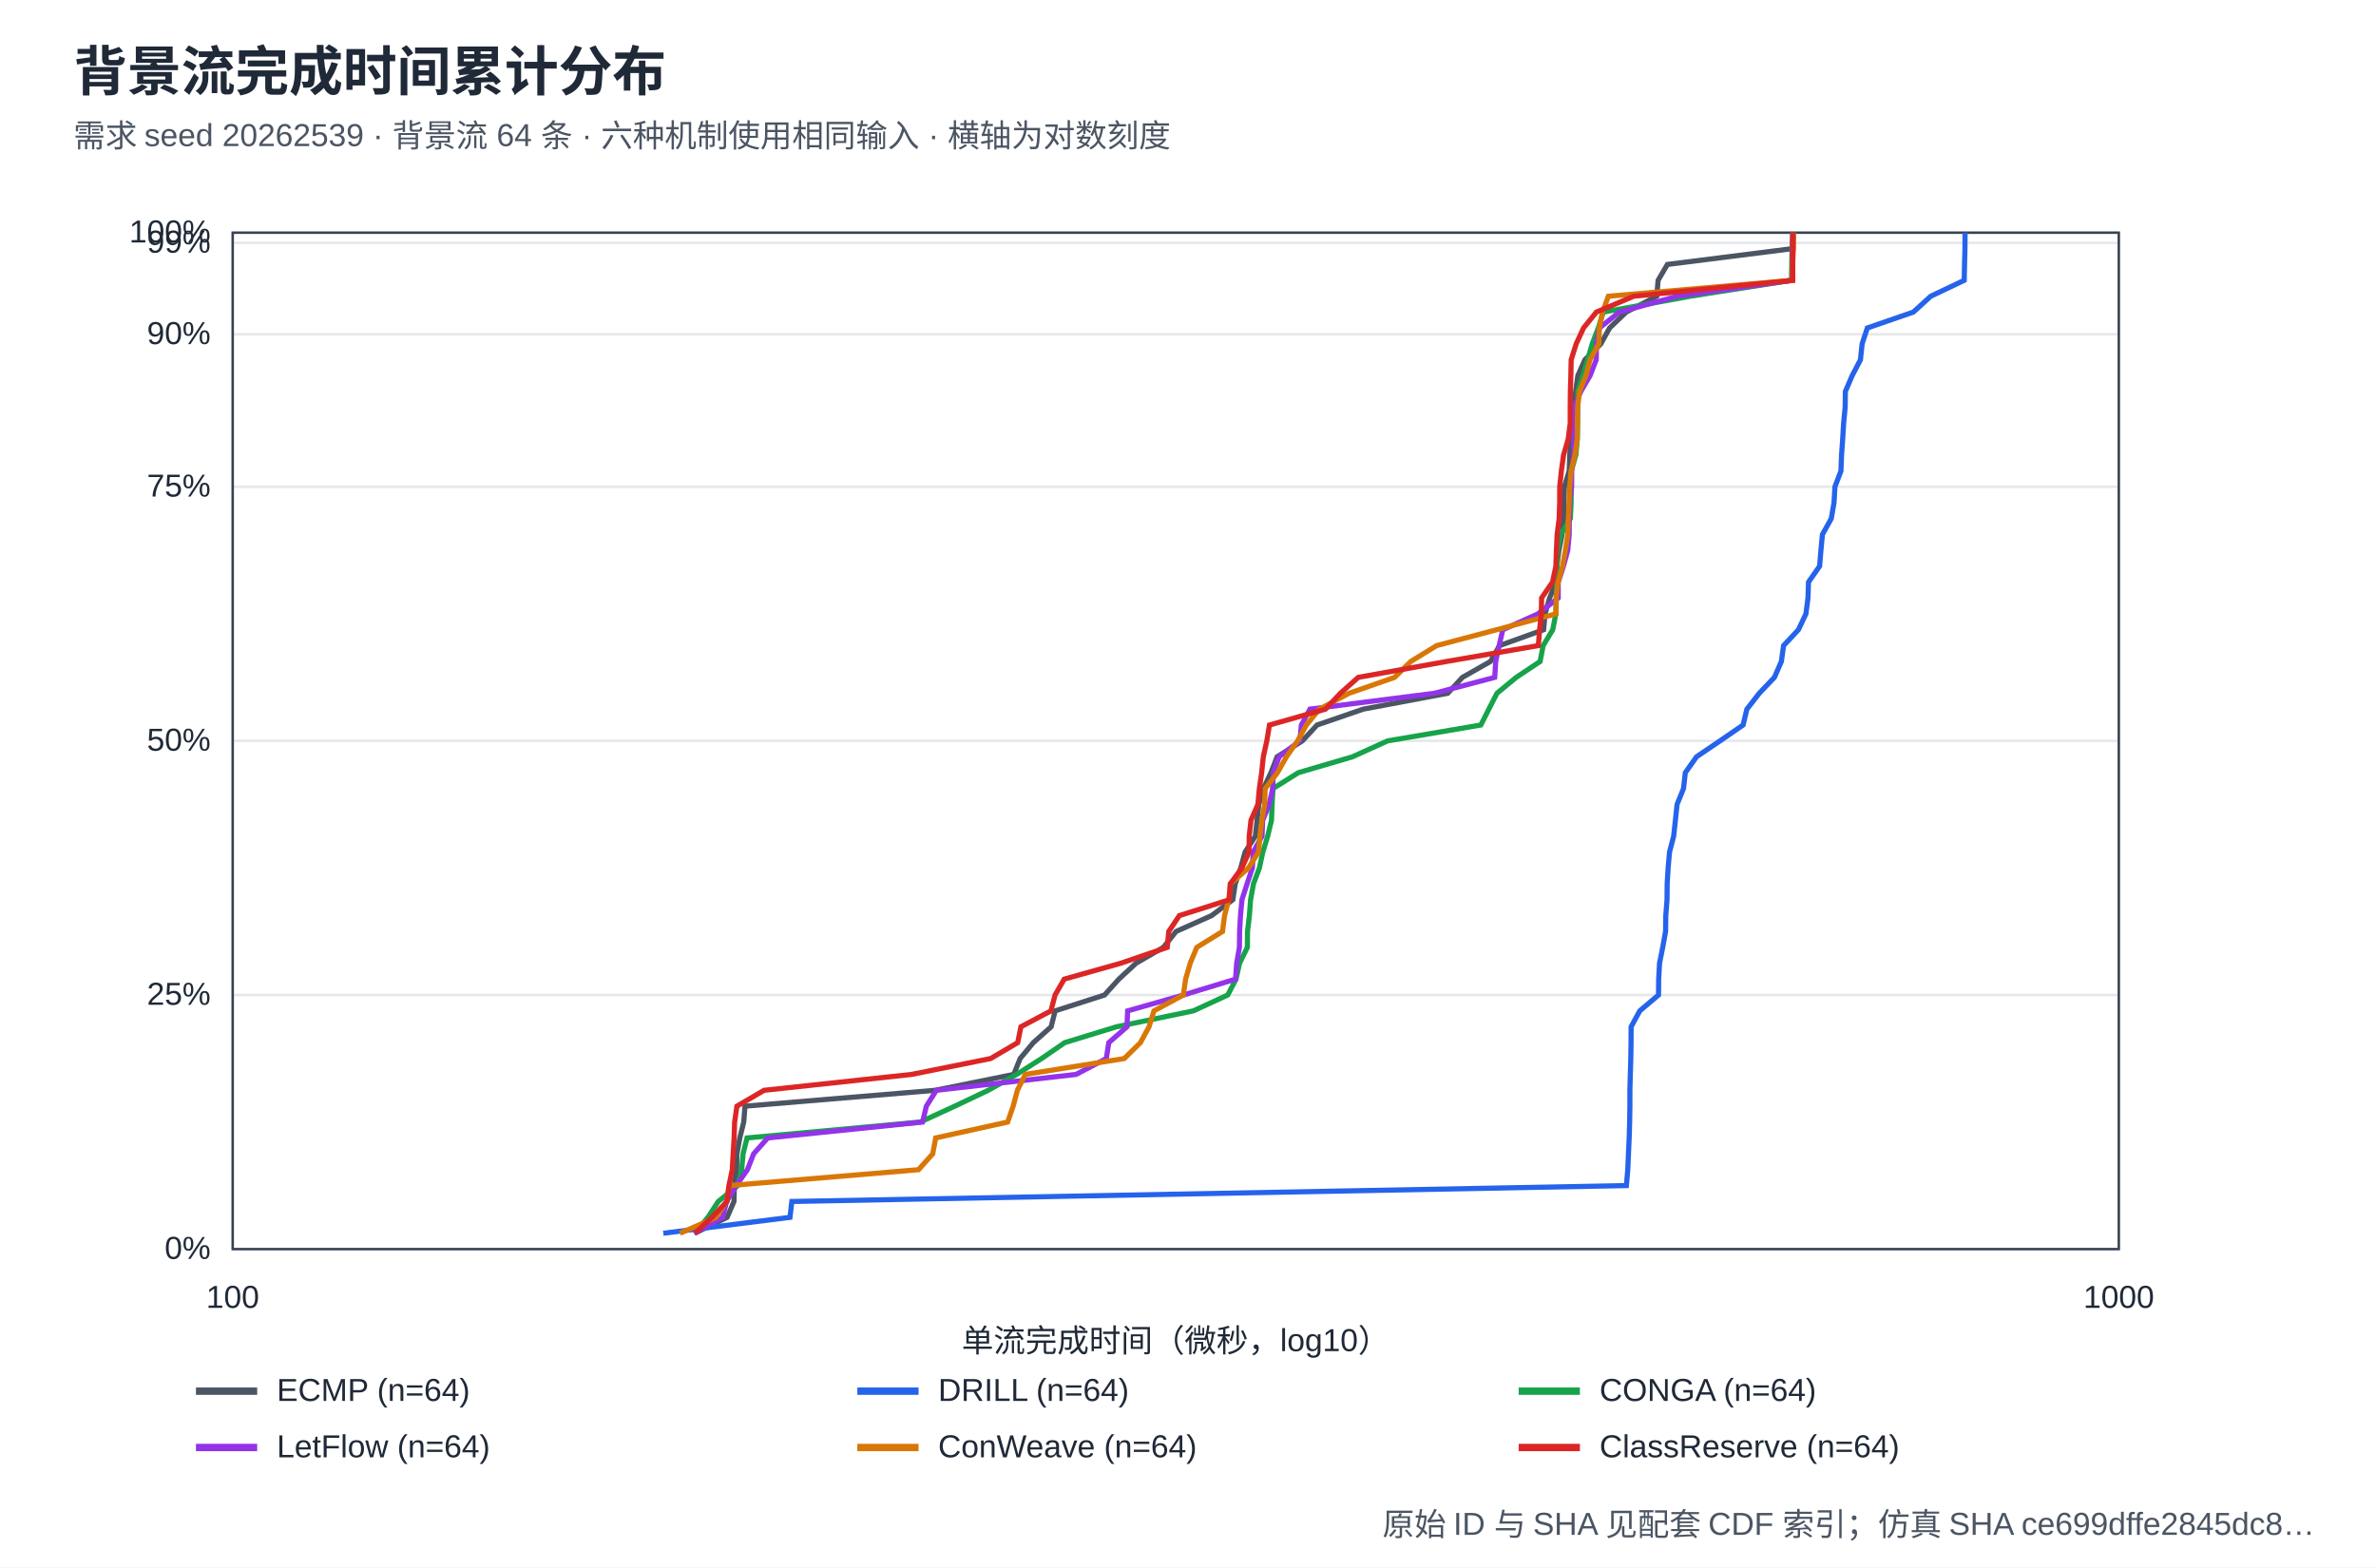
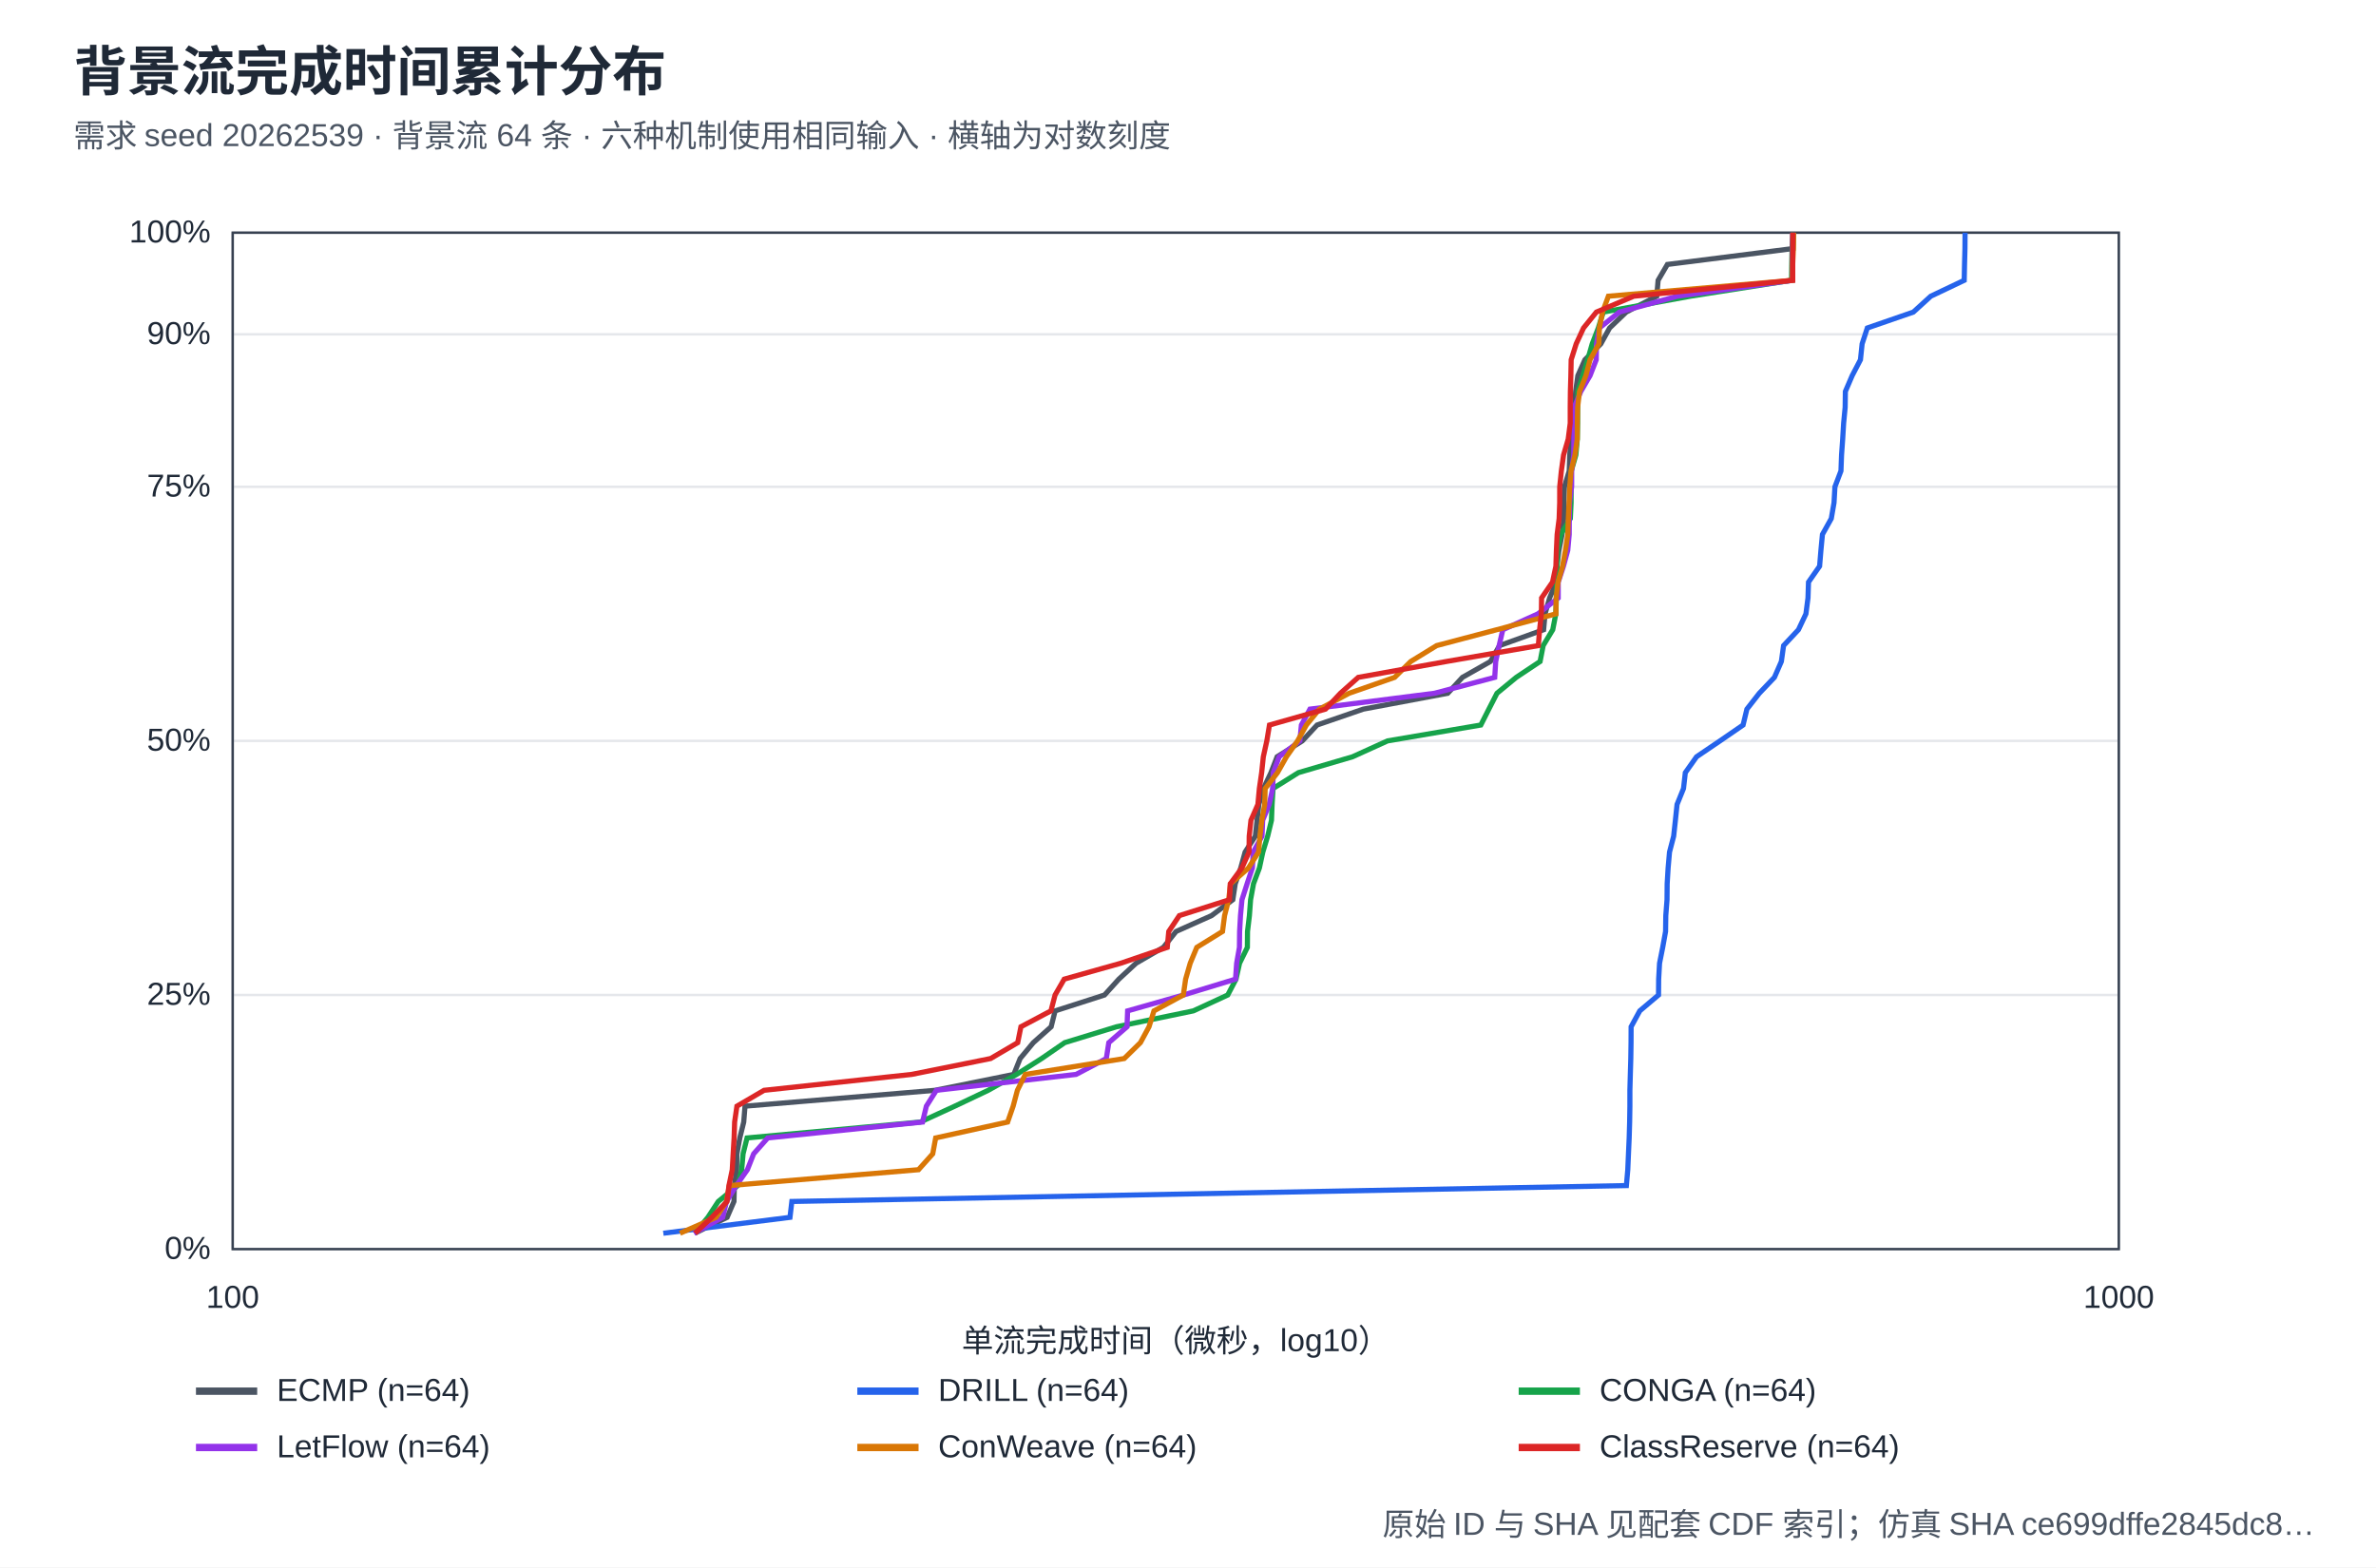
<svg xmlns="http://www.w3.org/2000/svg" width="970" height="640" viewBox="0 0 970 640">
  <rect width="100%" height="100%" fill="white" />
  <style>text{font-family:Arial,"Microsoft YaHei","Noto Sans CJK SC",sans-serif;fill:#1f2937}.title{font-size:22px;font-weight:700}.sub{font-size:13px;fill:#4b5563}.axis{font-size:13px}.grid{stroke:#e5e7eb;stroke-width:1}</style>
  <text class="title" x="30" y="37">背景流完成时间累计分布</text>
  <text class="sub" x="30" y="60">需求 seed 20262539 · 背景流 64 条 · 六种机制使用相同输入 · 横轴为对数刻度</text>
  <line class="grid" x1="95.00" y1="95" x2="95.00" y2="510" />
  <text class="axis" text-anchor="middle" x="95.00" y="534">100</text>
  <line class="grid" x1="865.00" y1="95" x2="865.00" y2="510" />
  <text class="axis" text-anchor="middle" x="865.00" y="534">1000</text>
  <line class="grid" x1="95" y1="510.00" x2="865" y2="510.00" />
  <text class="axis" text-anchor="end" x="86" y="514.00">0%</text>
  <line class="grid" x1="95" y1="406.25" x2="865" y2="406.25" />
  <text class="axis" text-anchor="end" x="86" y="410.25">25%</text>
  <line class="grid" x1="95" y1="302.50" x2="865" y2="302.50" />
  <text class="axis" text-anchor="end" x="86" y="306.50">50%</text>
  <line class="grid" x1="95" y1="198.75" x2="865" y2="198.75" />
  <text class="axis" text-anchor="end" x="86" y="202.75">75%</text>
  <line class="grid" x1="95" y1="136.50" x2="865" y2="136.50" />
  <text class="axis" text-anchor="end" x="86" y="140.50">90%</text>
-   <line class="grid" x1="95" y1="99.15" x2="865" y2="99.15" />
-   <text class="axis" text-anchor="end" x="86" y="103.15">99%</text>
  <line class="grid" x1="95" y1="95.00" x2="865" y2="95.00" />
  <text class="axis" text-anchor="end" x="86" y="99.00">100%</text>
  <rect x="95" y="95" width="770" height="415" fill="none" stroke="#374151" />
  <polyline points="283.62,503.52 296.84,497.03 299.64,490.55 299.81,484.06 300.74,477.58 300.84,471.09 302.03,464.61 303.63,458.12 304.15,451.64 381.75,445.16 413.87,438.67 416.47,432.19 421.86,425.70 429.13,419.22 430.75,412.73 450.92,406.25 456.77,399.77 463.79,393.28 474.95,386.80 480.13,380.31 494.63,373.83 503.30,367.34 504.28,360.86 506.53,354.38 508.31,347.89 512.49,341.41 513.20,334.92 513.91,328.44 515.79,321.95 518.87,315.47 521.38,308.98 531.67,302.50 537.69,296.02 556.55,289.53 591.04,283.05 597.04,276.56 608.47,270.08 612.19,263.59 630.18,257.11 630.77,250.62 632.63,244.14 635.33,237.66 635.56,231.17 636.43,224.69 637.71,218.20 638.39,211.72 638.45,205.23 638.69,198.75 640.63,192.27 640.86,185.78 641.36,179.30 641.78,172.81 642.92,166.33 643.25,159.84 644.16,153.36 647.04,146.88 653.54,140.39 657.12,133.91 663.90,127.42 676.37,120.94 676.92,114.45 680.71,107.97 732.03,101.48 732.22,95.00" fill="none" stroke="#4b5563" stroke-width="2.1" />
  <polyline points="270.80,503.52 322.51,497.03 323.27,490.55 663.97,484.06 664.54,477.58 664.82,471.09 665.11,464.61 665.30,458.12 665.40,451.64 665.40,445.16 665.58,438.67 665.77,432.19 665.87,425.70 665.90,419.22 669.43,412.73 677.09,406.25 677.15,399.77 677.51,393.28 678.80,386.80 679.97,380.31 680.06,373.83 680.56,367.34 680.62,360.86 681.01,354.38 681.58,347.89 683.27,341.41 683.98,334.92 684.66,328.44 687.29,321.95 688.03,315.47 692.62,308.98 702.18,302.50 711.61,296.02 713.17,289.53 718.23,283.05 724.41,276.56 727.24,270.08 728.15,263.59 734.21,257.11 737.27,250.62 738.11,244.14 738.32,237.66 742.85,231.17 743.39,224.69 744.01,218.20 747.62,211.72 748.74,205.23 749.11,198.75 751.57,192.27 751.81,185.78 752.27,179.30 752.66,172.81 753.28,166.33 753.37,159.84 756.15,153.36 759.53,146.88 760.21,140.39 762.33,133.91 781.12,127.42 788.24,120.94 801.89,114.45 802.02,107.97 802.19,101.48 802.24,95.00" fill="none" stroke="#2563eb" stroke-width="2.1" />
  <polyline points="283.63,503.52 288.99,497.03 293.24,490.55 301.16,484.06 302.79,477.58 303.36,471.09 304.98,464.61 375.69,458.12 389.78,451.64 403.44,445.16 415.03,438.67 425.24,432.19 434.67,425.70 455.82,419.22 487.18,412.73 501.22,406.25 504.61,399.77 506.05,393.28 509.24,386.80 509.30,380.31 510.07,373.83 510.55,367.34 511.73,360.86 514.15,354.38 515.55,347.89 517.52,341.41 519.08,334.92 519.33,328.44 519.71,321.95 530.06,315.47 552.18,308.98 566.46,302.50 604.54,296.02 607.82,289.53 611.14,283.05 619.01,276.56 628.74,270.08 630.00,263.59 633.91,257.11 635.17,250.62 635.39,244.14 635.48,237.66 635.73,231.17 635.81,224.69 637.19,218.20 641.09,211.72 641.40,205.23 641.41,198.75 641.47,192.27 643.34,185.78 643.94,179.30 644.06,172.81 644.08,166.33 644.14,159.84 646.20,153.36 648.16,146.88 650.01,140.39 652.51,133.91 654.54,127.42 690.09,120.94 731.39,114.45 731.48,107.97 731.61,101.48 731.91,95.00" fill="none" stroke="#16a34a" stroke-width="2.1" />
  <polyline points="283.29,503.52 295.04,497.03 296.60,490.55 300.58,484.06 305.12,477.58 307.68,471.09 313.43,464.61 376.63,458.12 378.18,451.64 382.27,445.16 439.31,438.67 451.65,432.19 452.66,425.70 460.10,419.22 460.35,412.73 483.15,406.25 504.40,399.77 504.86,393.28 505.99,386.80 506.07,380.31 506.43,373.83 507.03,367.34 509.12,360.86 511.28,354.38 511.62,347.89 515.22,341.41 515.48,334.92 518.15,328.44 519.57,321.95 519.81,315.47 522.22,308.98 530.66,302.50 531.29,296.02 534.78,289.53 585.63,283.05 610.22,276.56 610.63,270.08 612.02,263.59 613.52,257.11 627.88,250.62 636.14,244.14 636.15,237.66 638.27,231.17 640.04,224.69 640.63,218.20 640.67,211.72 640.75,205.23 641.62,198.75 641.64,192.27 642.47,185.78 642.55,179.30 642.63,172.81 642.66,166.33 645.36,159.84 649.14,153.36 651.66,146.88 651.78,140.39 652.94,133.91 661.09,127.42 684.79,120.94 731.83,114.45 731.84,107.97 731.85,101.48 731.91,95.00" fill="none" stroke="#9333ea" stroke-width="2.1" />
  <polyline points="277.61,503.52 292.36,497.03 296.58,490.55 297.75,484.06 374.98,477.58 380.79,471.09 381.99,464.61 411.37,458.12 413.62,451.64 415.35,445.16 418.58,438.67 458.96,432.19 465.58,425.70 469.09,419.22 471.10,412.73 483.09,406.25 484.03,399.77 485.90,393.28 488.59,386.80 499.09,380.31 499.93,373.83 501.60,367.34 502.36,360.86 509.68,354.38 513.81,347.89 514.36,341.41 515.14,334.92 516.30,328.44 516.51,321.95 521.53,315.47 525.19,308.98 529.73,302.50 533.32,296.02 538.64,289.53 550.77,283.05 569.36,276.56 575.94,270.08 586.51,263.59 611.04,257.11 635.21,250.62 635.29,244.14 636.06,237.66 637.92,231.17 639.09,224.69 640.05,218.20 640.28,211.72 640.55,205.23 640.85,198.75 641.37,192.27 642.98,185.78 643.90,179.30 643.95,172.81 644.06,166.33 644.84,159.84 647.44,153.36 649.13,146.88 652.73,140.39 652.94,133.91 654.22,127.42 656.62,120.94 731.80,114.45 731.87,107.97 732.15,101.48 732.24,95.00" fill="none" stroke="#d97706" stroke-width="2.1" />
  <polyline points="283.75,503.52 290.60,497.03 296.81,490.55 297.59,484.06 298.94,477.58 299.31,471.09 299.70,464.61 299.91,458.12 300.85,451.64 311.93,445.16 372.19,438.67 404.42,432.19 415.48,425.70 416.79,419.22 429.04,412.73 430.73,406.25 434.47,399.77 457.55,393.28 476.53,386.80 477.14,380.31 481.47,373.83 501.93,367.34 502.25,360.86 506.99,354.38 509.92,347.89 509.99,341.41 510.70,334.92 513.53,328.44 514.13,321.95 515.07,315.47 515.75,308.98 517.18,302.50 518.26,296.02 541.14,289.53 547.22,283.05 554.51,276.56 590.48,270.08 628.03,263.59 628.54,257.11 629.26,250.62 629.35,244.14 633.81,237.66 635.19,231.17 635.40,224.69 635.70,218.20 636.52,211.72 636.74,205.23 636.76,198.75 637.42,192.27 638.32,185.78 640.21,179.30 641.04,172.81 641.04,166.33 641.11,159.84 641.30,153.36 641.43,146.88 643.48,140.39 646.48,133.91 651.72,127.42 666.98,120.94 731.88,114.45 731.88,107.97 731.89,101.48 731.90,95.00" fill="none" stroke="#dc2626" stroke-width="2.1" />
  <line x1="80" y1="568" x2="105" y2="568" stroke="#4b5563" stroke-width="3" />
  <text class="axis" x="113" y="572">ECMP (n=64)</text>
  <line x1="350" y1="568" x2="375" y2="568" stroke="#2563eb" stroke-width="3" />
  <text class="axis" x="383" y="572">DRILL (n=64)</text>
  <line x1="620" y1="568" x2="645" y2="568" stroke="#16a34a" stroke-width="3" />
  <text class="axis" x="653" y="572">CONGA (n=64)</text>
  <line x1="80" y1="591" x2="105" y2="591" stroke="#9333ea" stroke-width="3" />
  <text class="axis" x="113" y="595">LetFlow (n=64)</text>
  <line x1="350" y1="591" x2="375" y2="591" stroke="#d97706" stroke-width="3" />
  <text class="axis" x="383" y="595">ConWeave (n=64)</text>
  <line x1="620" y1="591" x2="645" y2="591" stroke="#dc2626" stroke-width="3" />
  <text class="axis" x="653" y="595">ClassReserve (n=64)</text>
  <text class="axis" text-anchor="middle" x="480" y="552">单流完成时间（微秒，log10）</text>
  <text class="sub" x="945" y="627" text-anchor="end">原始 ID 与 SHA 见配套 CDF 索引；仿真 SHA ce699dffe2845dc8…</text>
</svg>
